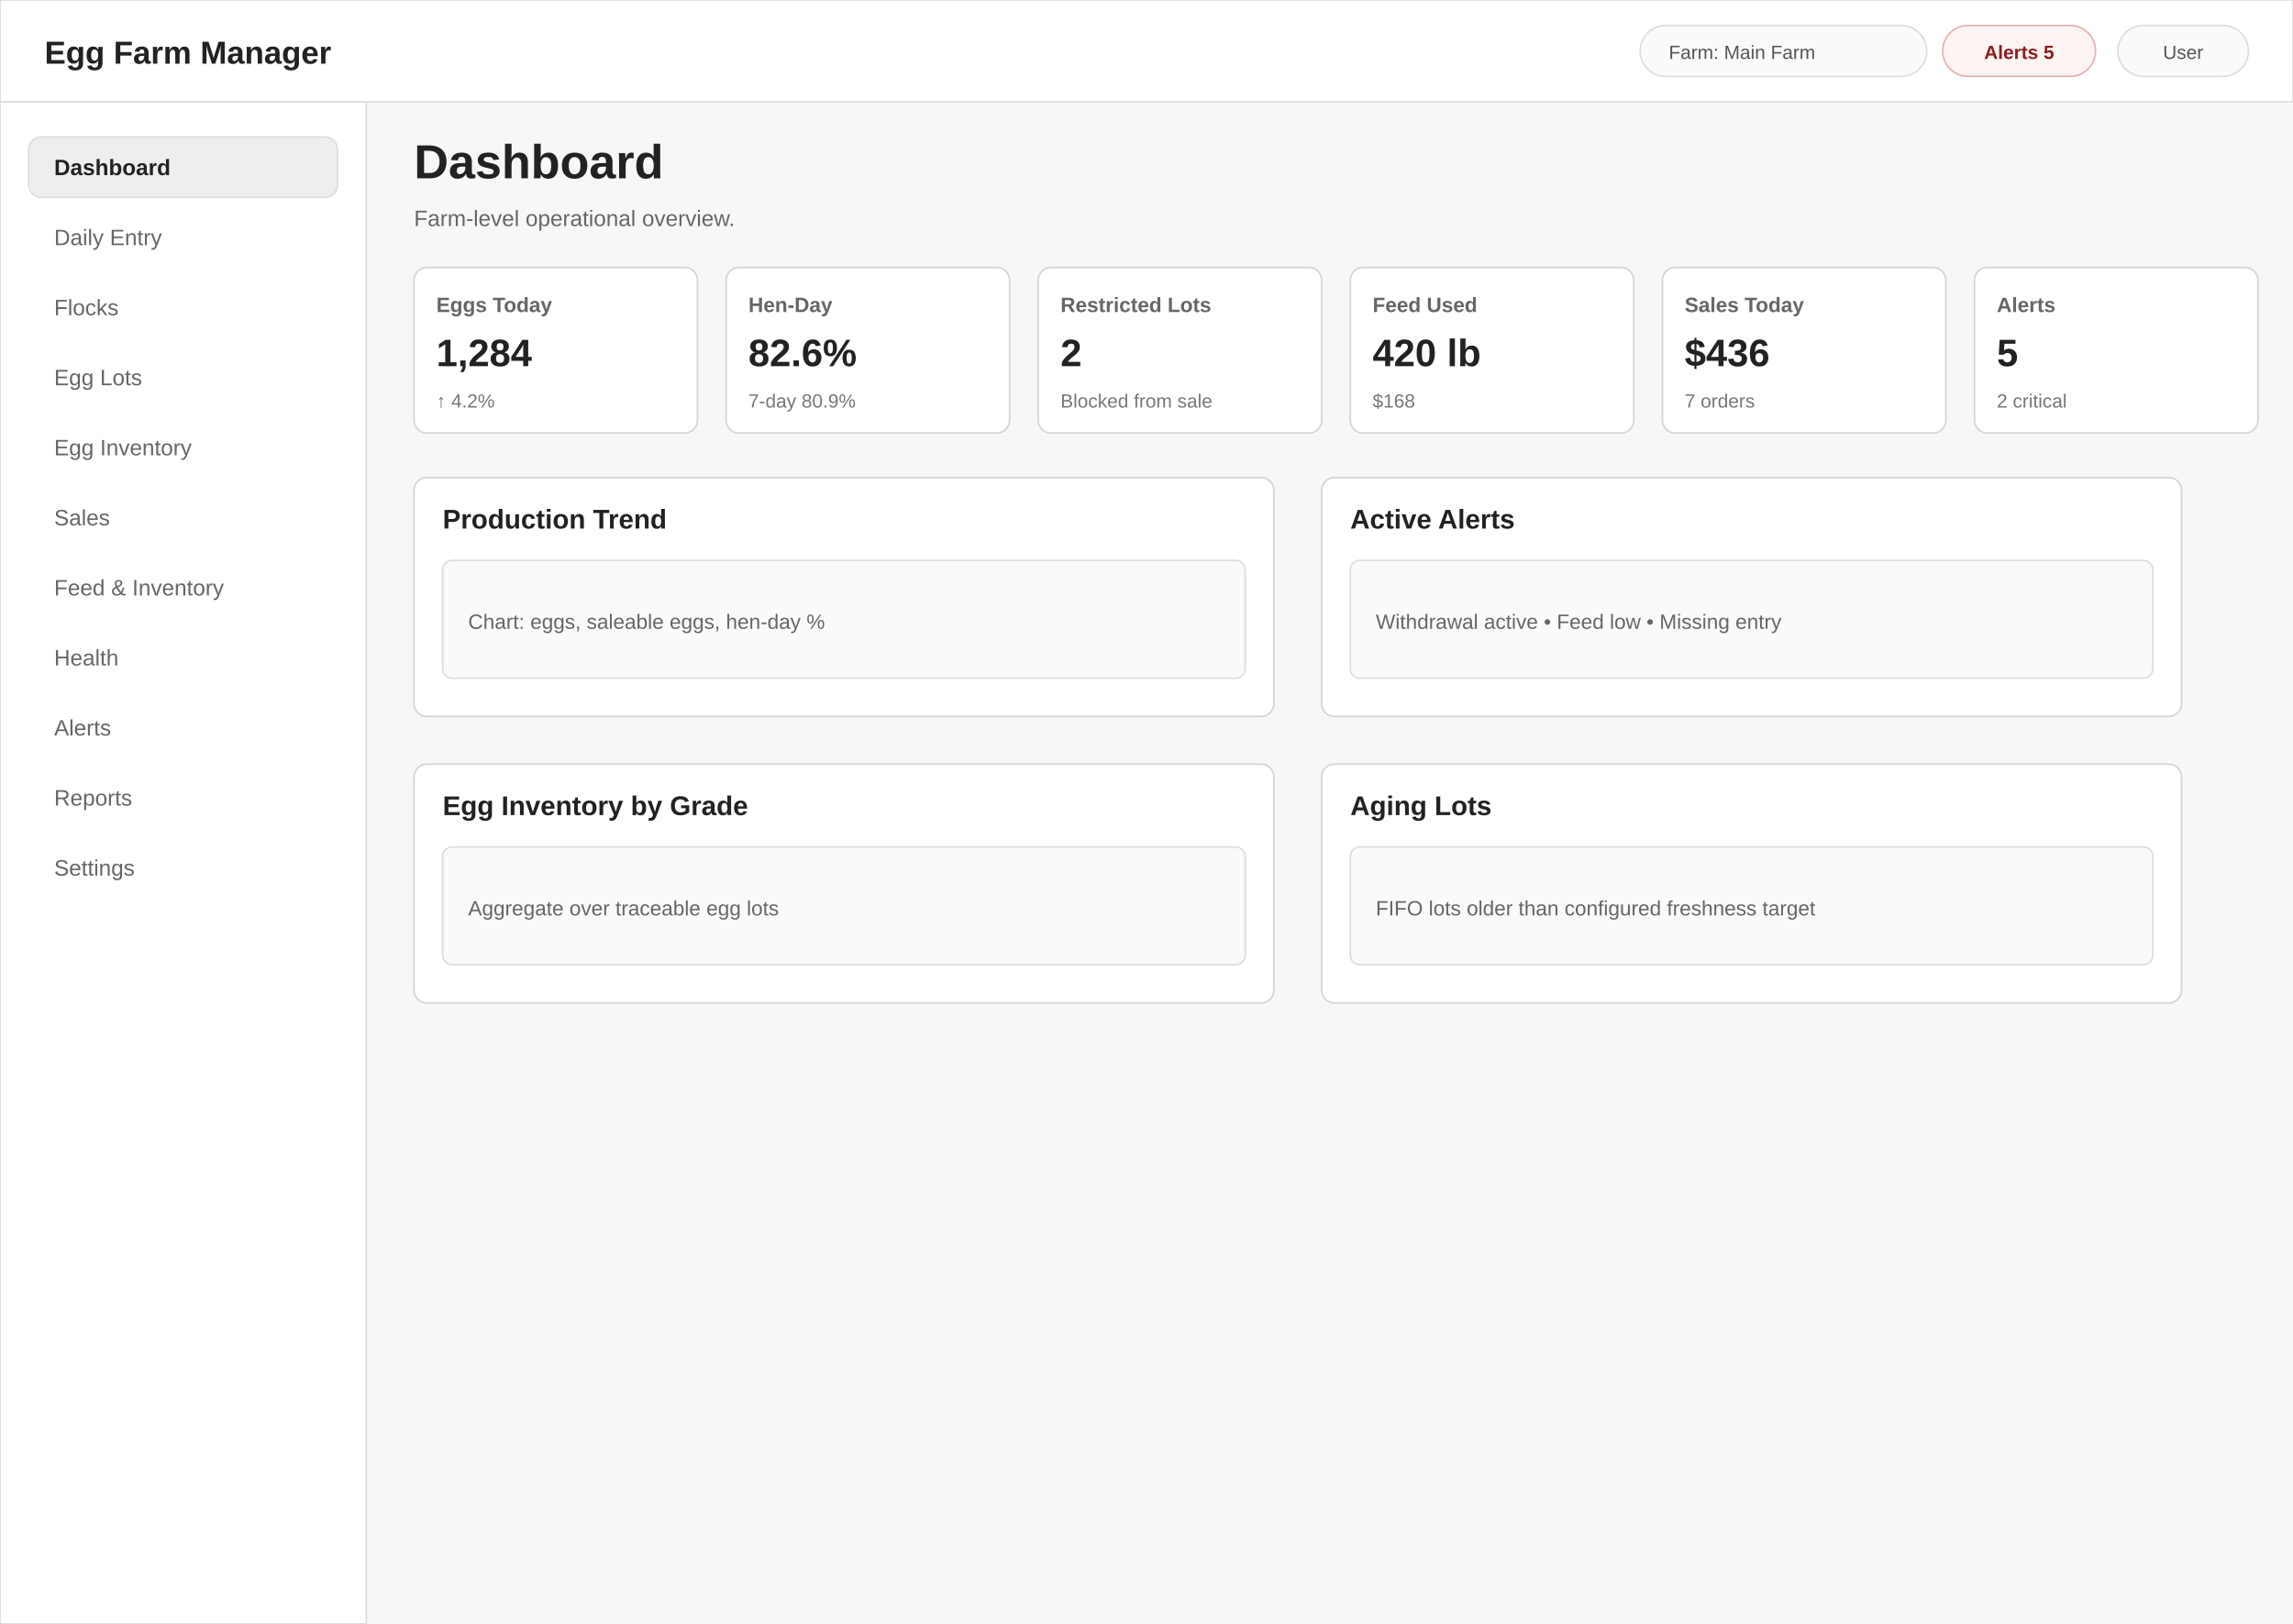
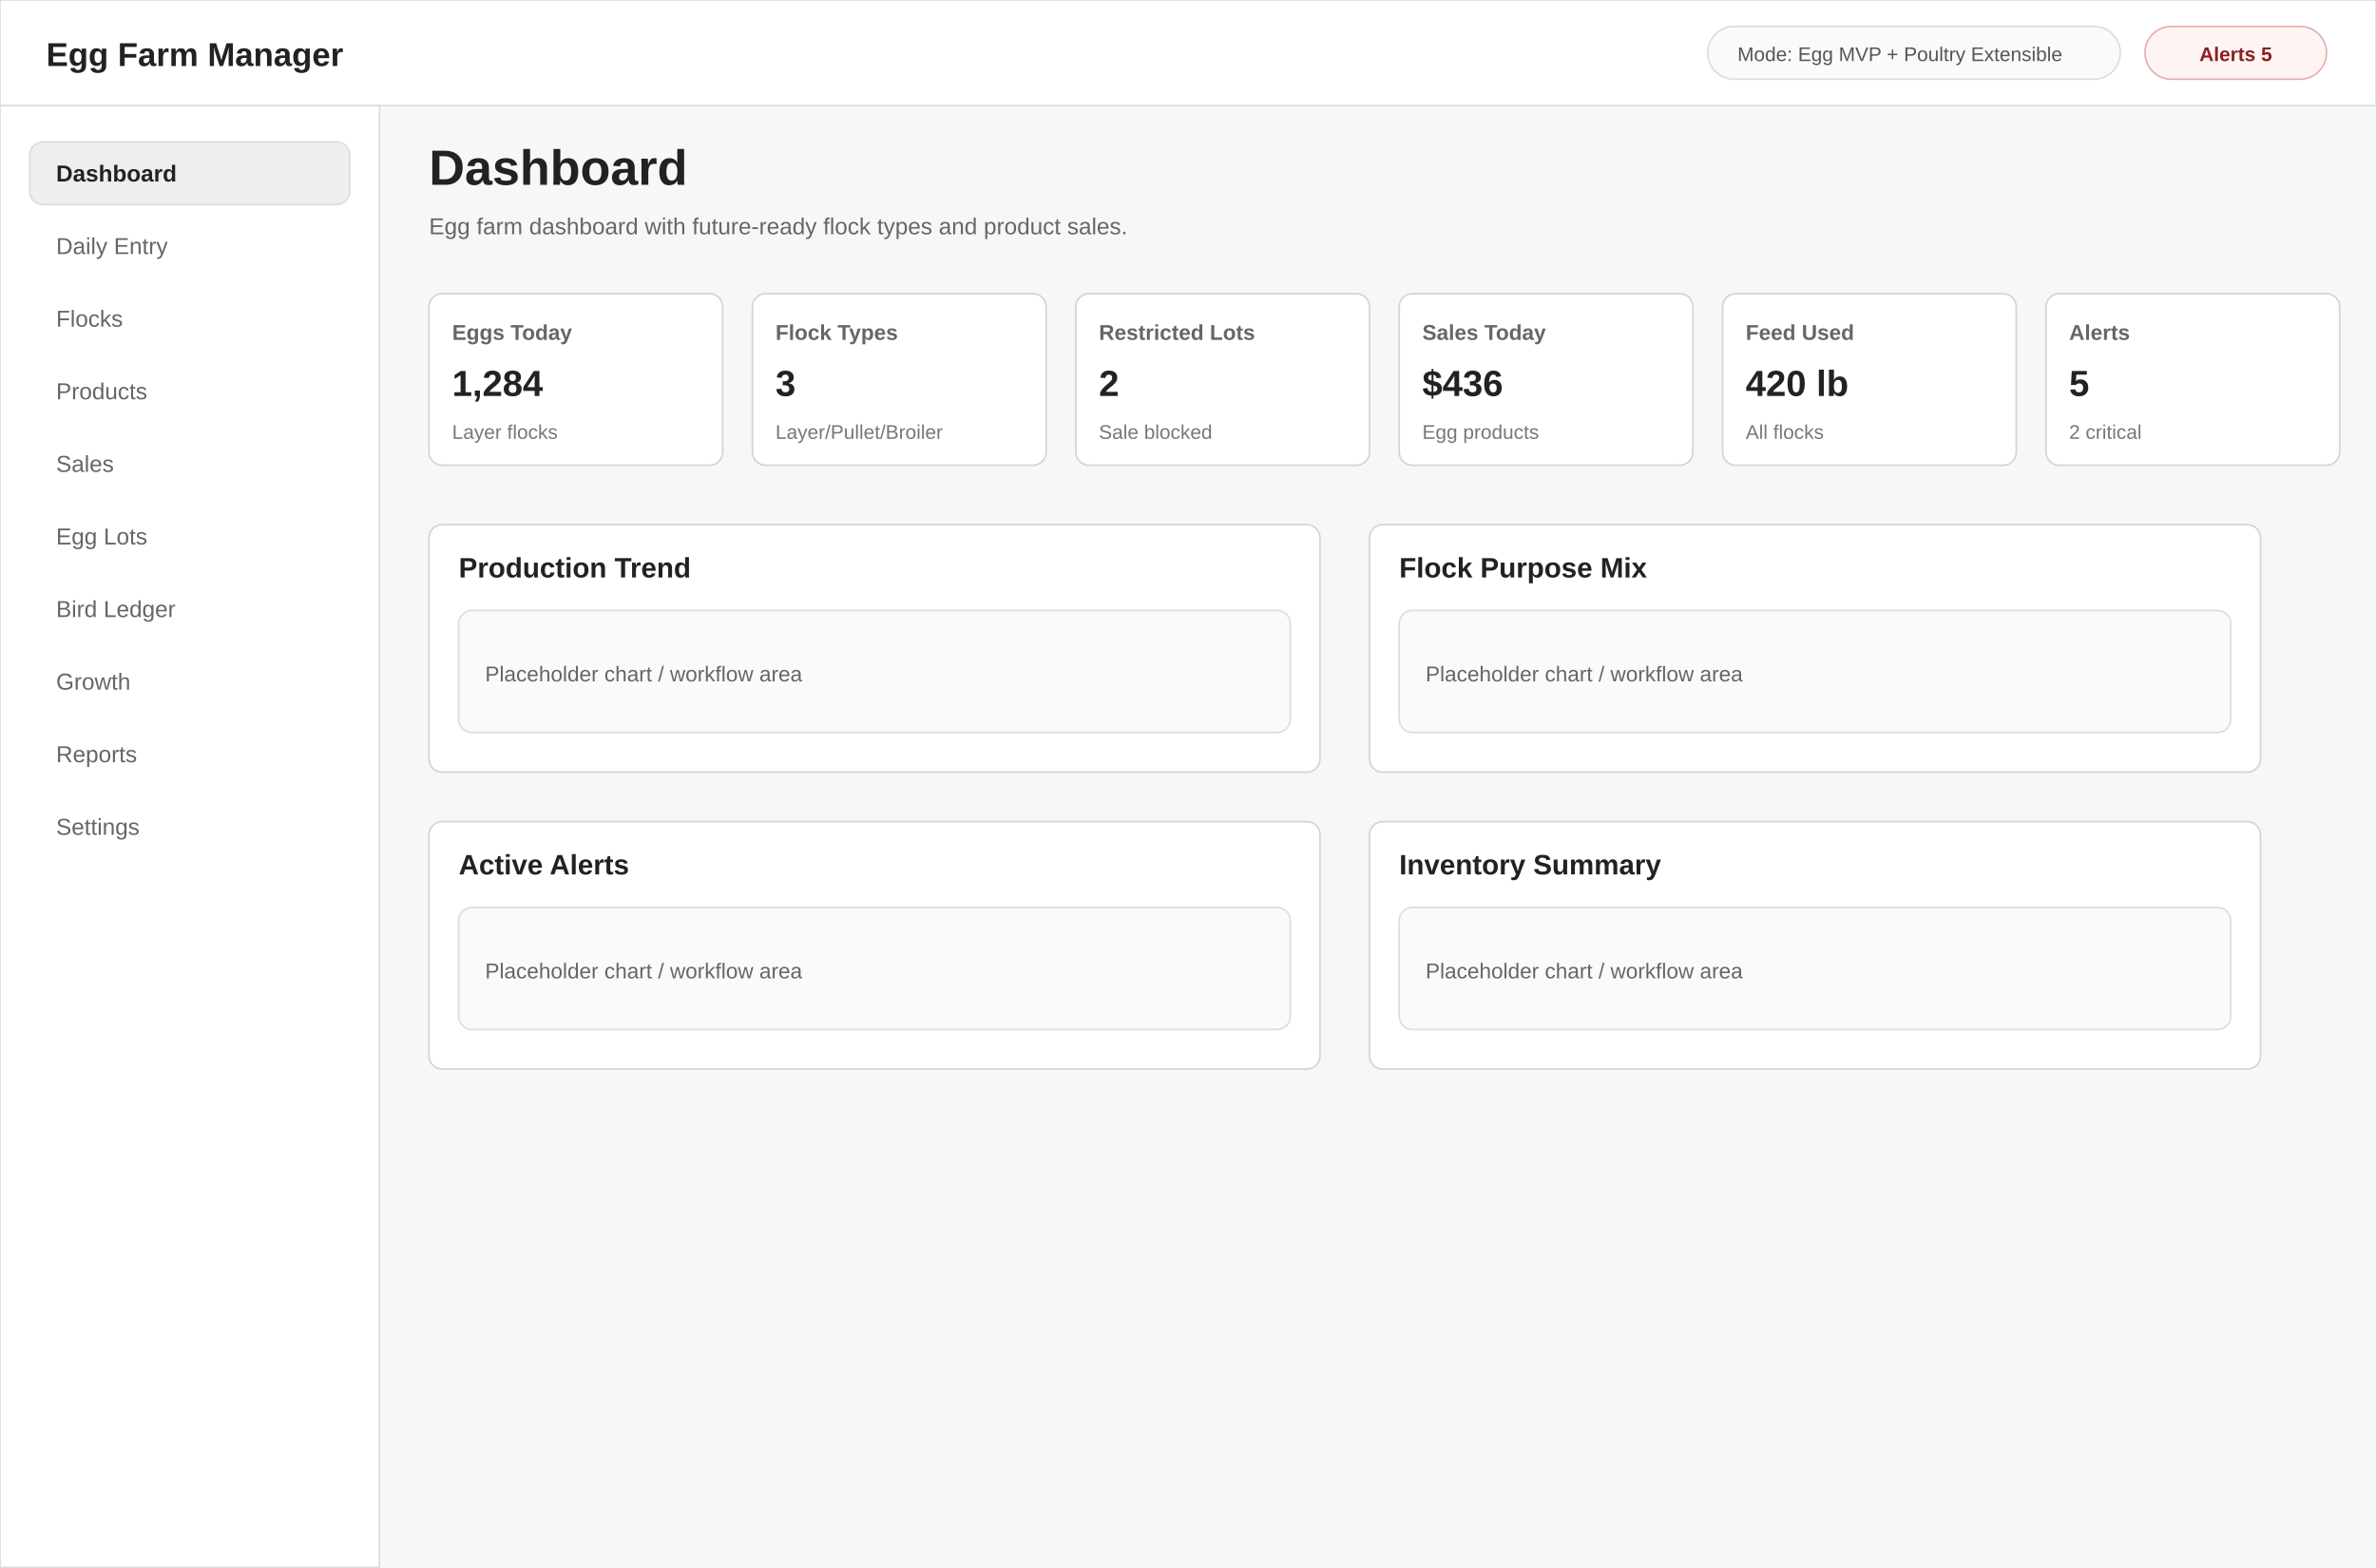
- <svg xmlns="http://www.w3.org/2000/svg" width="1440" height="1020" viewBox="0 0 1440 1020">
+ <svg xmlns="http://www.w3.org/2000/svg" width="1440" height="950" viewBox="0 0 1440 950">
  <rect width="100%" height="100%" fill="#f6f7f9" />
-   <rect x="0" y="0" width="1440" height="64" rx="0" fill="#fff" stroke="#ddd" stroke-width="1" />
+   <rect x="0" y="0" width="1440" height="64" rx="0" fill="#fff" stroke="#ddd" />
  <text x="28" y="40" font-family="Arial, sans-serif" font-size="20" font-weight="700" fill="#222" text-anchor="start">Egg Farm Manager</text>
-   <rect x="1030" y="16" width="180" height="32" rx="16" fill="#fafafa" stroke="#ddd" stroke-width="1" />
-   <text x="1048" y="37" font-family="Arial, sans-serif" font-size="12" font-weight="400" fill="#555" text-anchor="start">Farm: Main Farm</text>
-   <rect x="1220" y="16" width="96" height="32" rx="16" fill="#fff4f4" stroke="#e6b0b0" stroke-width="1" />
-   <text x="1268" y="37" font-family="Arial, sans-serif" font-size="12" font-weight="700" fill="#8a1f1f" text-anchor="middle">Alerts 5</text>
-   <rect x="1330" y="16" width="82" height="32" rx="16" fill="#fafafa" stroke="#ddd" stroke-width="1" />
-   <text x="1371" y="37" font-family="Arial, sans-serif" font-size="12" font-weight="400" fill="#555" text-anchor="middle">User</text>
-   <rect x="0" y="64" width="230" height="956" rx="0" fill="#fff" stroke="#ddd" stroke-width="1" />
-   <rect x="18" y="86" width="194" height="38" rx="8" fill="#eeeeee" stroke="#ddd" stroke-width="1" />
+   <rect x="1035" y="16" width="250" height="32" rx="16" fill="#fafafa" stroke="#ddd" />
+   <text x="1053" y="37" font-family="Arial, sans-serif" font-size="12" font-weight="400" fill="#555" text-anchor="start">Mode: Egg MVP + Poultry Extensible</text>
+   <rect x="1300" y="16" width="110" height="32" rx="16" fill="#fff4f4" stroke="#e6b0b0" />
+   <text x="1355" y="37" font-family="Arial, sans-serif" font-size="12" font-weight="700" fill="#8a1f1f" text-anchor="middle">Alerts 5</text>
+   <rect x="0" y="64" width="230" height="886" rx="0" fill="#fff" stroke="#ddd" />
+   <rect x="18" y="86" width="194" height="38" rx="8" fill="#eeeeee" stroke="#ddd" />
  <text x="34" y="110" font-family="Arial, sans-serif" font-size="14" font-weight="600" fill="#222" text-anchor="start">Dashboard</text>
  <text x="34" y="154" font-family="Arial, sans-serif" font-size="14" font-weight="400" fill="#666" text-anchor="start">Daily Entry</text>
  <text x="34" y="198" font-family="Arial, sans-serif" font-size="14" font-weight="400" fill="#666" text-anchor="start">Flocks</text>
-   <text x="34" y="242" font-family="Arial, sans-serif" font-size="14" font-weight="400" fill="#666" text-anchor="start">Egg Lots</text>
-   <text x="34" y="286" font-family="Arial, sans-serif" font-size="14" font-weight="400" fill="#666" text-anchor="start">Egg Inventory</text>
-   <text x="34" y="330" font-family="Arial, sans-serif" font-size="14" font-weight="400" fill="#666" text-anchor="start">Sales</text>
-   <text x="34" y="374" font-family="Arial, sans-serif" font-size="14" font-weight="400" fill="#666" text-anchor="start">Feed &amp; Inventory</text>
-   <text x="34" y="418" font-family="Arial, sans-serif" font-size="14" font-weight="400" fill="#666" text-anchor="start">Health</text>
-   <text x="34" y="462" font-family="Arial, sans-serif" font-size="14" font-weight="400" fill="#666" text-anchor="start">Alerts</text>
-   <text x="34" y="506" font-family="Arial, sans-serif" font-size="14" font-weight="400" fill="#666" text-anchor="start">Reports</text>
-   <text x="34" y="550" font-family="Arial, sans-serif" font-size="14" font-weight="400" fill="#666" text-anchor="start">Settings</text>
+   <text x="34" y="242" font-family="Arial, sans-serif" font-size="14" font-weight="400" fill="#666" text-anchor="start">Products</text>
+   <text x="34" y="286" font-family="Arial, sans-serif" font-size="14" font-weight="400" fill="#666" text-anchor="start">Sales</text>
+   <text x="34" y="330" font-family="Arial, sans-serif" font-size="14" font-weight="400" fill="#666" text-anchor="start">Egg Lots</text>
+   <text x="34" y="374" font-family="Arial, sans-serif" font-size="14" font-weight="400" fill="#666" text-anchor="start">Bird Ledger</text>
+   <text x="34" y="418" font-family="Arial, sans-serif" font-size="14" font-weight="400" fill="#666" text-anchor="start">Growth</text>
+   <text x="34" y="462" font-family="Arial, sans-serif" font-size="14" font-weight="400" fill="#666" text-anchor="start">Reports</text>
+   <text x="34" y="506" font-family="Arial, sans-serif" font-size="14" font-weight="400" fill="#666" text-anchor="start">Settings</text>
  <text x="260" y="112" font-family="Arial, sans-serif" font-size="30" font-weight="700" fill="#222" text-anchor="start">Dashboard</text>
-   <text x="260" y="142" font-family="Arial, sans-serif" font-size="14" font-weight="400" fill="#666" text-anchor="start">Farm-level operational overview.</text>
-   <rect x="260" y="168" width="178" height="104" rx="8" fill="#fff" stroke="#d4d4d4" stroke-width="1" />
-   <text x="274" y="196" font-family="Arial, sans-serif" font-size="13" font-weight="700" fill="#666" text-anchor="start">Eggs Today</text>
-   <text x="274" y="230" font-family="Arial, sans-serif" font-size="24" font-weight="700" fill="#222" text-anchor="start">1,284</text>
-   <text x="274" y="256" font-family="Arial, sans-serif" font-size="12" font-weight="400" fill="#777" text-anchor="start">↑ 4.2%</text>
-   <rect x="456" y="168" width="178" height="104" rx="8" fill="#fff" stroke="#d4d4d4" stroke-width="1" />
-   <text x="470" y="196" font-family="Arial, sans-serif" font-size="13" font-weight="700" fill="#666" text-anchor="start">Hen-Day</text>
-   <text x="470" y="230" font-family="Arial, sans-serif" font-size="24" font-weight="700" fill="#222" text-anchor="start">82.6%</text>
-   <text x="470" y="256" font-family="Arial, sans-serif" font-size="12" font-weight="400" fill="#777" text-anchor="start">7-day 80.9%</text>
-   <rect x="652" y="168" width="178" height="104" rx="8" fill="#fff" stroke="#d4d4d4" stroke-width="1" />
-   <text x="666" y="196" font-family="Arial, sans-serif" font-size="13" font-weight="700" fill="#666" text-anchor="start">Restricted Lots</text>
-   <text x="666" y="230" font-family="Arial, sans-serif" font-size="24" font-weight="700" fill="#222" text-anchor="start">2</text>
-   <text x="666" y="256" font-family="Arial, sans-serif" font-size="12" font-weight="400" fill="#777" text-anchor="start">Blocked from sale</text>
-   <rect x="848" y="168" width="178" height="104" rx="8" fill="#fff" stroke="#d4d4d4" stroke-width="1" />
-   <text x="862" y="196" font-family="Arial, sans-serif" font-size="13" font-weight="700" fill="#666" text-anchor="start">Feed Used</text>
-   <text x="862" y="230" font-family="Arial, sans-serif" font-size="24" font-weight="700" fill="#222" text-anchor="start">420 lb</text>
-   <text x="862" y="256" font-family="Arial, sans-serif" font-size="12" font-weight="400" fill="#777" text-anchor="start">$168</text>
-   <rect x="1044" y="168" width="178" height="104" rx="8" fill="#fff" stroke="#d4d4d4" stroke-width="1" />
-   <text x="1058" y="196" font-family="Arial, sans-serif" font-size="13" font-weight="700" fill="#666" text-anchor="start">Sales Today</text>
-   <text x="1058" y="230" font-family="Arial, sans-serif" font-size="24" font-weight="700" fill="#222" text-anchor="start">$436</text>
-   <text x="1058" y="256" font-family="Arial, sans-serif" font-size="12" font-weight="400" fill="#777" text-anchor="start">7 orders</text>
-   <rect x="1240" y="168" width="178" height="104" rx="8" fill="#fff" stroke="#d4d4d4" stroke-width="1" />
-   <text x="1254" y="196" font-family="Arial, sans-serif" font-size="13" font-weight="700" fill="#666" text-anchor="start">Alerts</text>
-   <text x="1254" y="230" font-family="Arial, sans-serif" font-size="24" font-weight="700" fill="#222" text-anchor="start">5</text>
-   <text x="1254" y="256" font-family="Arial, sans-serif" font-size="12" font-weight="400" fill="#777" text-anchor="start">2 critical</text>
-   <rect x="260" y="300" width="540" height="150" rx="8" fill="#fff" stroke="#d4d4d4" stroke-width="1" />
-   <text x="278" y="332" font-family="Arial, sans-serif" font-size="17" font-weight="700" fill="#222" text-anchor="start">Production Trend</text>
-   <rect x="278" y="352" width="504" height="74" rx="6" fill="#fafafa" stroke="#ddd" stroke-width="1" />
-   <text x="294" y="395" font-family="Arial, sans-serif" font-size="13" font-weight="400" fill="#666" text-anchor="start">Chart: eggs, saleable eggs, hen-day %</text>
-   <rect x="830" y="300" width="540" height="150" rx="8" fill="#fff" stroke="#d4d4d4" stroke-width="1" />
-   <text x="848" y="332" font-family="Arial, sans-serif" font-size="17" font-weight="700" fill="#222" text-anchor="start">Active Alerts</text>
-   <rect x="848" y="352" width="504" height="74" rx="6" fill="#fafafa" stroke="#ddd" stroke-width="1" />
-   <text x="864" y="395" font-family="Arial, sans-serif" font-size="13" font-weight="400" fill="#666" text-anchor="start">Withdrawal active • Feed low • Missing entry</text>
-   <rect x="260" y="480" width="540" height="150" rx="8" fill="#fff" stroke="#d4d4d4" stroke-width="1" />
-   <text x="278" y="512" font-family="Arial, sans-serif" font-size="17" font-weight="700" fill="#222" text-anchor="start">Egg Inventory by Grade</text>
-   <rect x="278" y="532" width="504" height="74" rx="6" fill="#fafafa" stroke="#ddd" stroke-width="1" />
-   <text x="294" y="575" font-family="Arial, sans-serif" font-size="13" font-weight="400" fill="#666" text-anchor="start">Aggregate over traceable egg lots</text>
-   <rect x="830" y="480" width="540" height="150" rx="8" fill="#fff" stroke="#d4d4d4" stroke-width="1" />
-   <text x="848" y="512" font-family="Arial, sans-serif" font-size="17" font-weight="700" fill="#222" text-anchor="start">Aging Lots</text>
-   <rect x="848" y="532" width="504" height="74" rx="6" fill="#fafafa" stroke="#ddd" stroke-width="1" />
-   <text x="864" y="575" font-family="Arial, sans-serif" font-size="13" font-weight="400" fill="#666" text-anchor="start">FIFO lots older than configured freshness target</text>
+   <text x="260" y="142" font-family="Arial, sans-serif" font-size="14" font-weight="400" fill="#666" text-anchor="start">Egg farm dashboard with future-ready flock types and product sales.</text>
+   <rect x="260" y="178" width="178" height="104" rx="8" fill="#fff" stroke="#d4d4d4" />
+   <text x="274" y="206" font-family="Arial, sans-serif" font-size="13" font-weight="700" fill="#666" text-anchor="start">Eggs Today</text>
+   <text x="274" y="240" font-family="Arial, sans-serif" font-size="22" font-weight="700" fill="#222" text-anchor="start">1,284</text>
+   <text x="274" y="266" font-family="Arial, sans-serif" font-size="12" font-weight="400" fill="#777" text-anchor="start">Layer flocks</text>
+   <rect x="456" y="178" width="178" height="104" rx="8" fill="#fff" stroke="#d4d4d4" />
+   <text x="470" y="206" font-family="Arial, sans-serif" font-size="13" font-weight="700" fill="#666" text-anchor="start">Flock Types</text>
+   <text x="470" y="240" font-family="Arial, sans-serif" font-size="22" font-weight="700" fill="#222" text-anchor="start">3</text>
+   <text x="470" y="266" font-family="Arial, sans-serif" font-size="12" font-weight="400" fill="#777" text-anchor="start">Layer/Pullet/Broiler</text>
+   <rect x="652" y="178" width="178" height="104" rx="8" fill="#fff" stroke="#d4d4d4" />
+   <text x="666" y="206" font-family="Arial, sans-serif" font-size="13" font-weight="700" fill="#666" text-anchor="start">Restricted Lots</text>
+   <text x="666" y="240" font-family="Arial, sans-serif" font-size="22" font-weight="700" fill="#222" text-anchor="start">2</text>
+   <text x="666" y="266" font-family="Arial, sans-serif" font-size="12" font-weight="400" fill="#777" text-anchor="start">Sale blocked</text>
+   <rect x="848" y="178" width="178" height="104" rx="8" fill="#fff" stroke="#d4d4d4" />
+   <text x="862" y="206" font-family="Arial, sans-serif" font-size="13" font-weight="700" fill="#666" text-anchor="start">Sales Today</text>
+   <text x="862" y="240" font-family="Arial, sans-serif" font-size="22" font-weight="700" fill="#222" text-anchor="start">$436</text>
+   <text x="862" y="266" font-family="Arial, sans-serif" font-size="12" font-weight="400" fill="#777" text-anchor="start">Egg products</text>
+   <rect x="1044" y="178" width="178" height="104" rx="8" fill="#fff" stroke="#d4d4d4" />
+   <text x="1058" y="206" font-family="Arial, sans-serif" font-size="13" font-weight="700" fill="#666" text-anchor="start">Feed Used</text>
+   <text x="1058" y="240" font-family="Arial, sans-serif" font-size="22" font-weight="700" fill="#222" text-anchor="start">420 lb</text>
+   <text x="1058" y="266" font-family="Arial, sans-serif" font-size="12" font-weight="400" fill="#777" text-anchor="start">All flocks</text>
+   <rect x="1240" y="178" width="178" height="104" rx="8" fill="#fff" stroke="#d4d4d4" />
+   <text x="1254" y="206" font-family="Arial, sans-serif" font-size="13" font-weight="700" fill="#666" text-anchor="start">Alerts</text>
+   <text x="1254" y="240" font-family="Arial, sans-serif" font-size="22" font-weight="700" fill="#222" text-anchor="start">5</text>
+   <text x="1254" y="266" font-family="Arial, sans-serif" font-size="12" font-weight="400" fill="#777" text-anchor="start">2 critical</text>
+   <rect x="260" y="318" width="540" height="150" rx="8" fill="#fff" stroke="#d4d4d4" />
+   <text x="278" y="350" font-family="Arial, sans-serif" font-size="17" font-weight="700" fill="#222" text-anchor="start">Production Trend</text>
+   <rect x="278" y="370" width="504" height="74" rx="8" fill="#fafafa" stroke="#ddd" />
+   <text x="294" y="413" font-family="Arial, sans-serif" font-size="13" font-weight="400" fill="#666" text-anchor="start">Placeholder chart / workflow area</text>
+   <rect x="830" y="318" width="540" height="150" rx="8" fill="#fff" stroke="#d4d4d4" />
+   <text x="848" y="350" font-family="Arial, sans-serif" font-size="17" font-weight="700" fill="#222" text-anchor="start">Flock Purpose Mix</text>
+   <rect x="848" y="370" width="504" height="74" rx="8" fill="#fafafa" stroke="#ddd" />
+   <text x="864" y="413" font-family="Arial, sans-serif" font-size="13" font-weight="400" fill="#666" text-anchor="start">Placeholder chart / workflow area</text>
+   <rect x="260" y="498" width="540" height="150" rx="8" fill="#fff" stroke="#d4d4d4" />
+   <text x="278" y="530" font-family="Arial, sans-serif" font-size="17" font-weight="700" fill="#222" text-anchor="start">Active Alerts</text>
+   <rect x="278" y="550" width="504" height="74" rx="8" fill="#fafafa" stroke="#ddd" />
+   <text x="294" y="593" font-family="Arial, sans-serif" font-size="13" font-weight="400" fill="#666" text-anchor="start">Placeholder chart / workflow area</text>
+   <rect x="830" y="498" width="540" height="150" rx="8" fill="#fff" stroke="#d4d4d4" />
+   <text x="848" y="530" font-family="Arial, sans-serif" font-size="17" font-weight="700" fill="#222" text-anchor="start">Inventory Summary</text>
+   <rect x="848" y="550" width="504" height="74" rx="8" fill="#fafafa" stroke="#ddd" />
+   <text x="864" y="593" font-family="Arial, sans-serif" font-size="13" font-weight="400" fill="#666" text-anchor="start">Placeholder chart / workflow area</text>
</svg>
